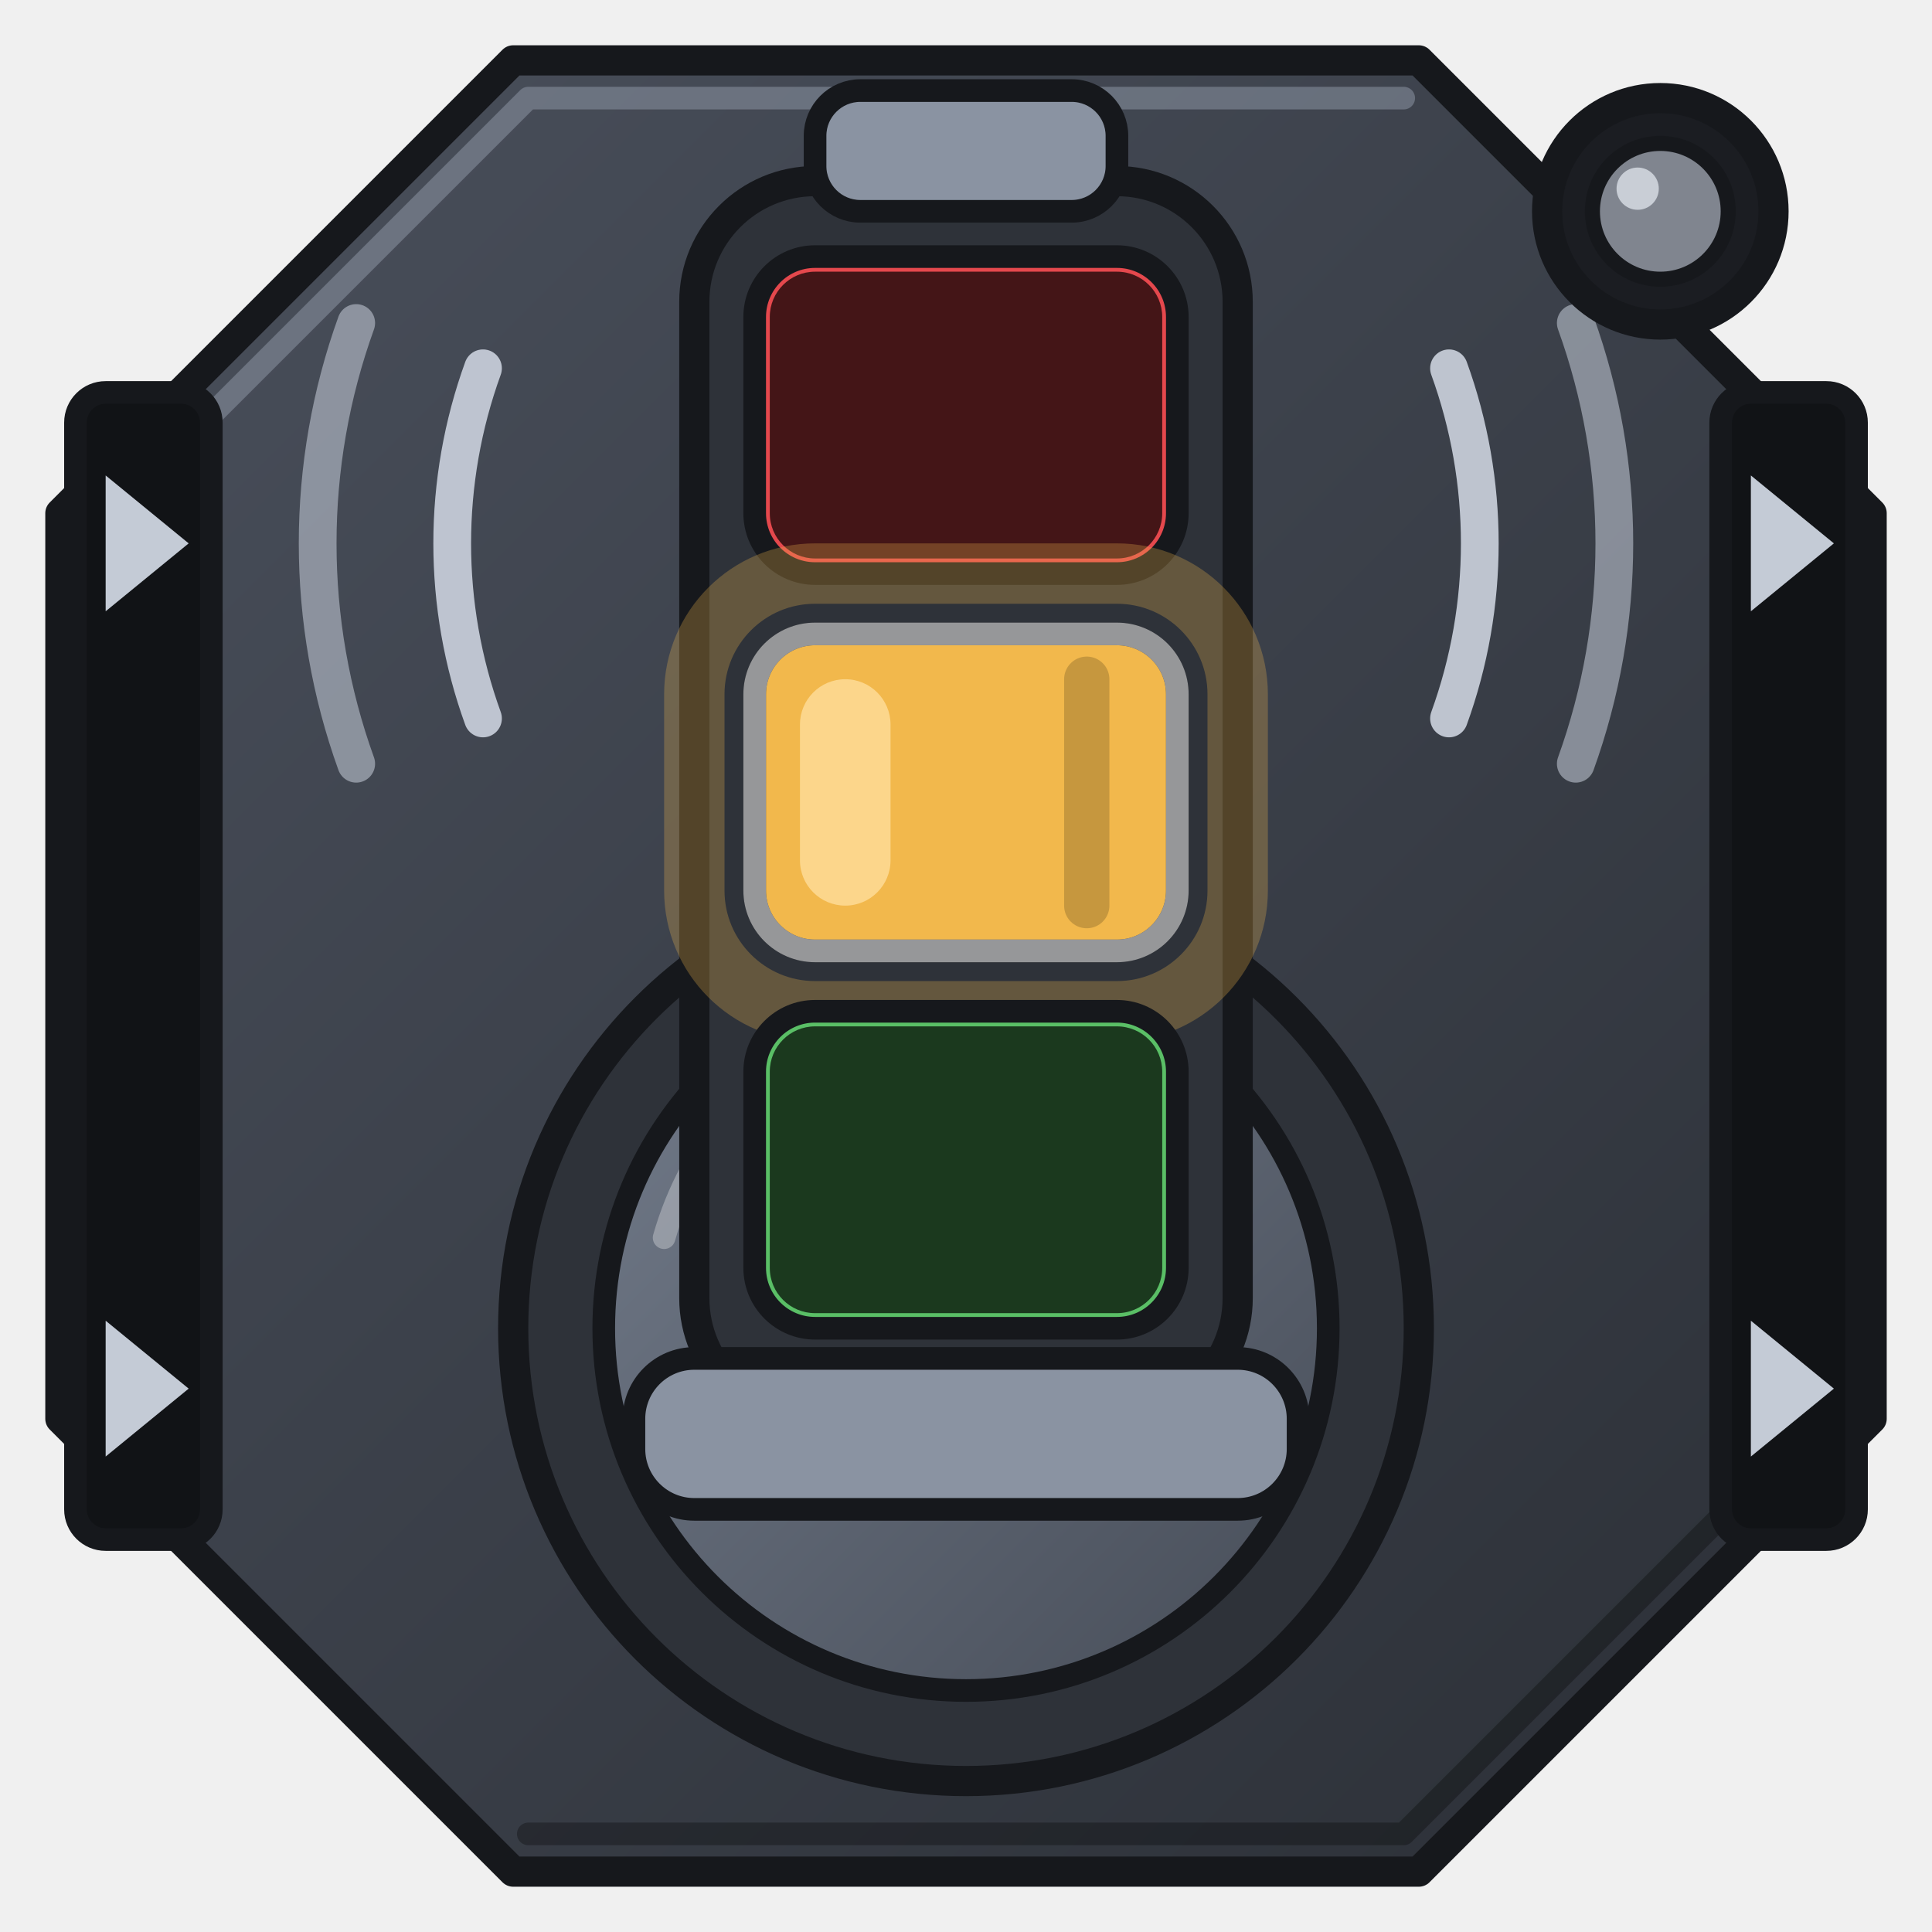
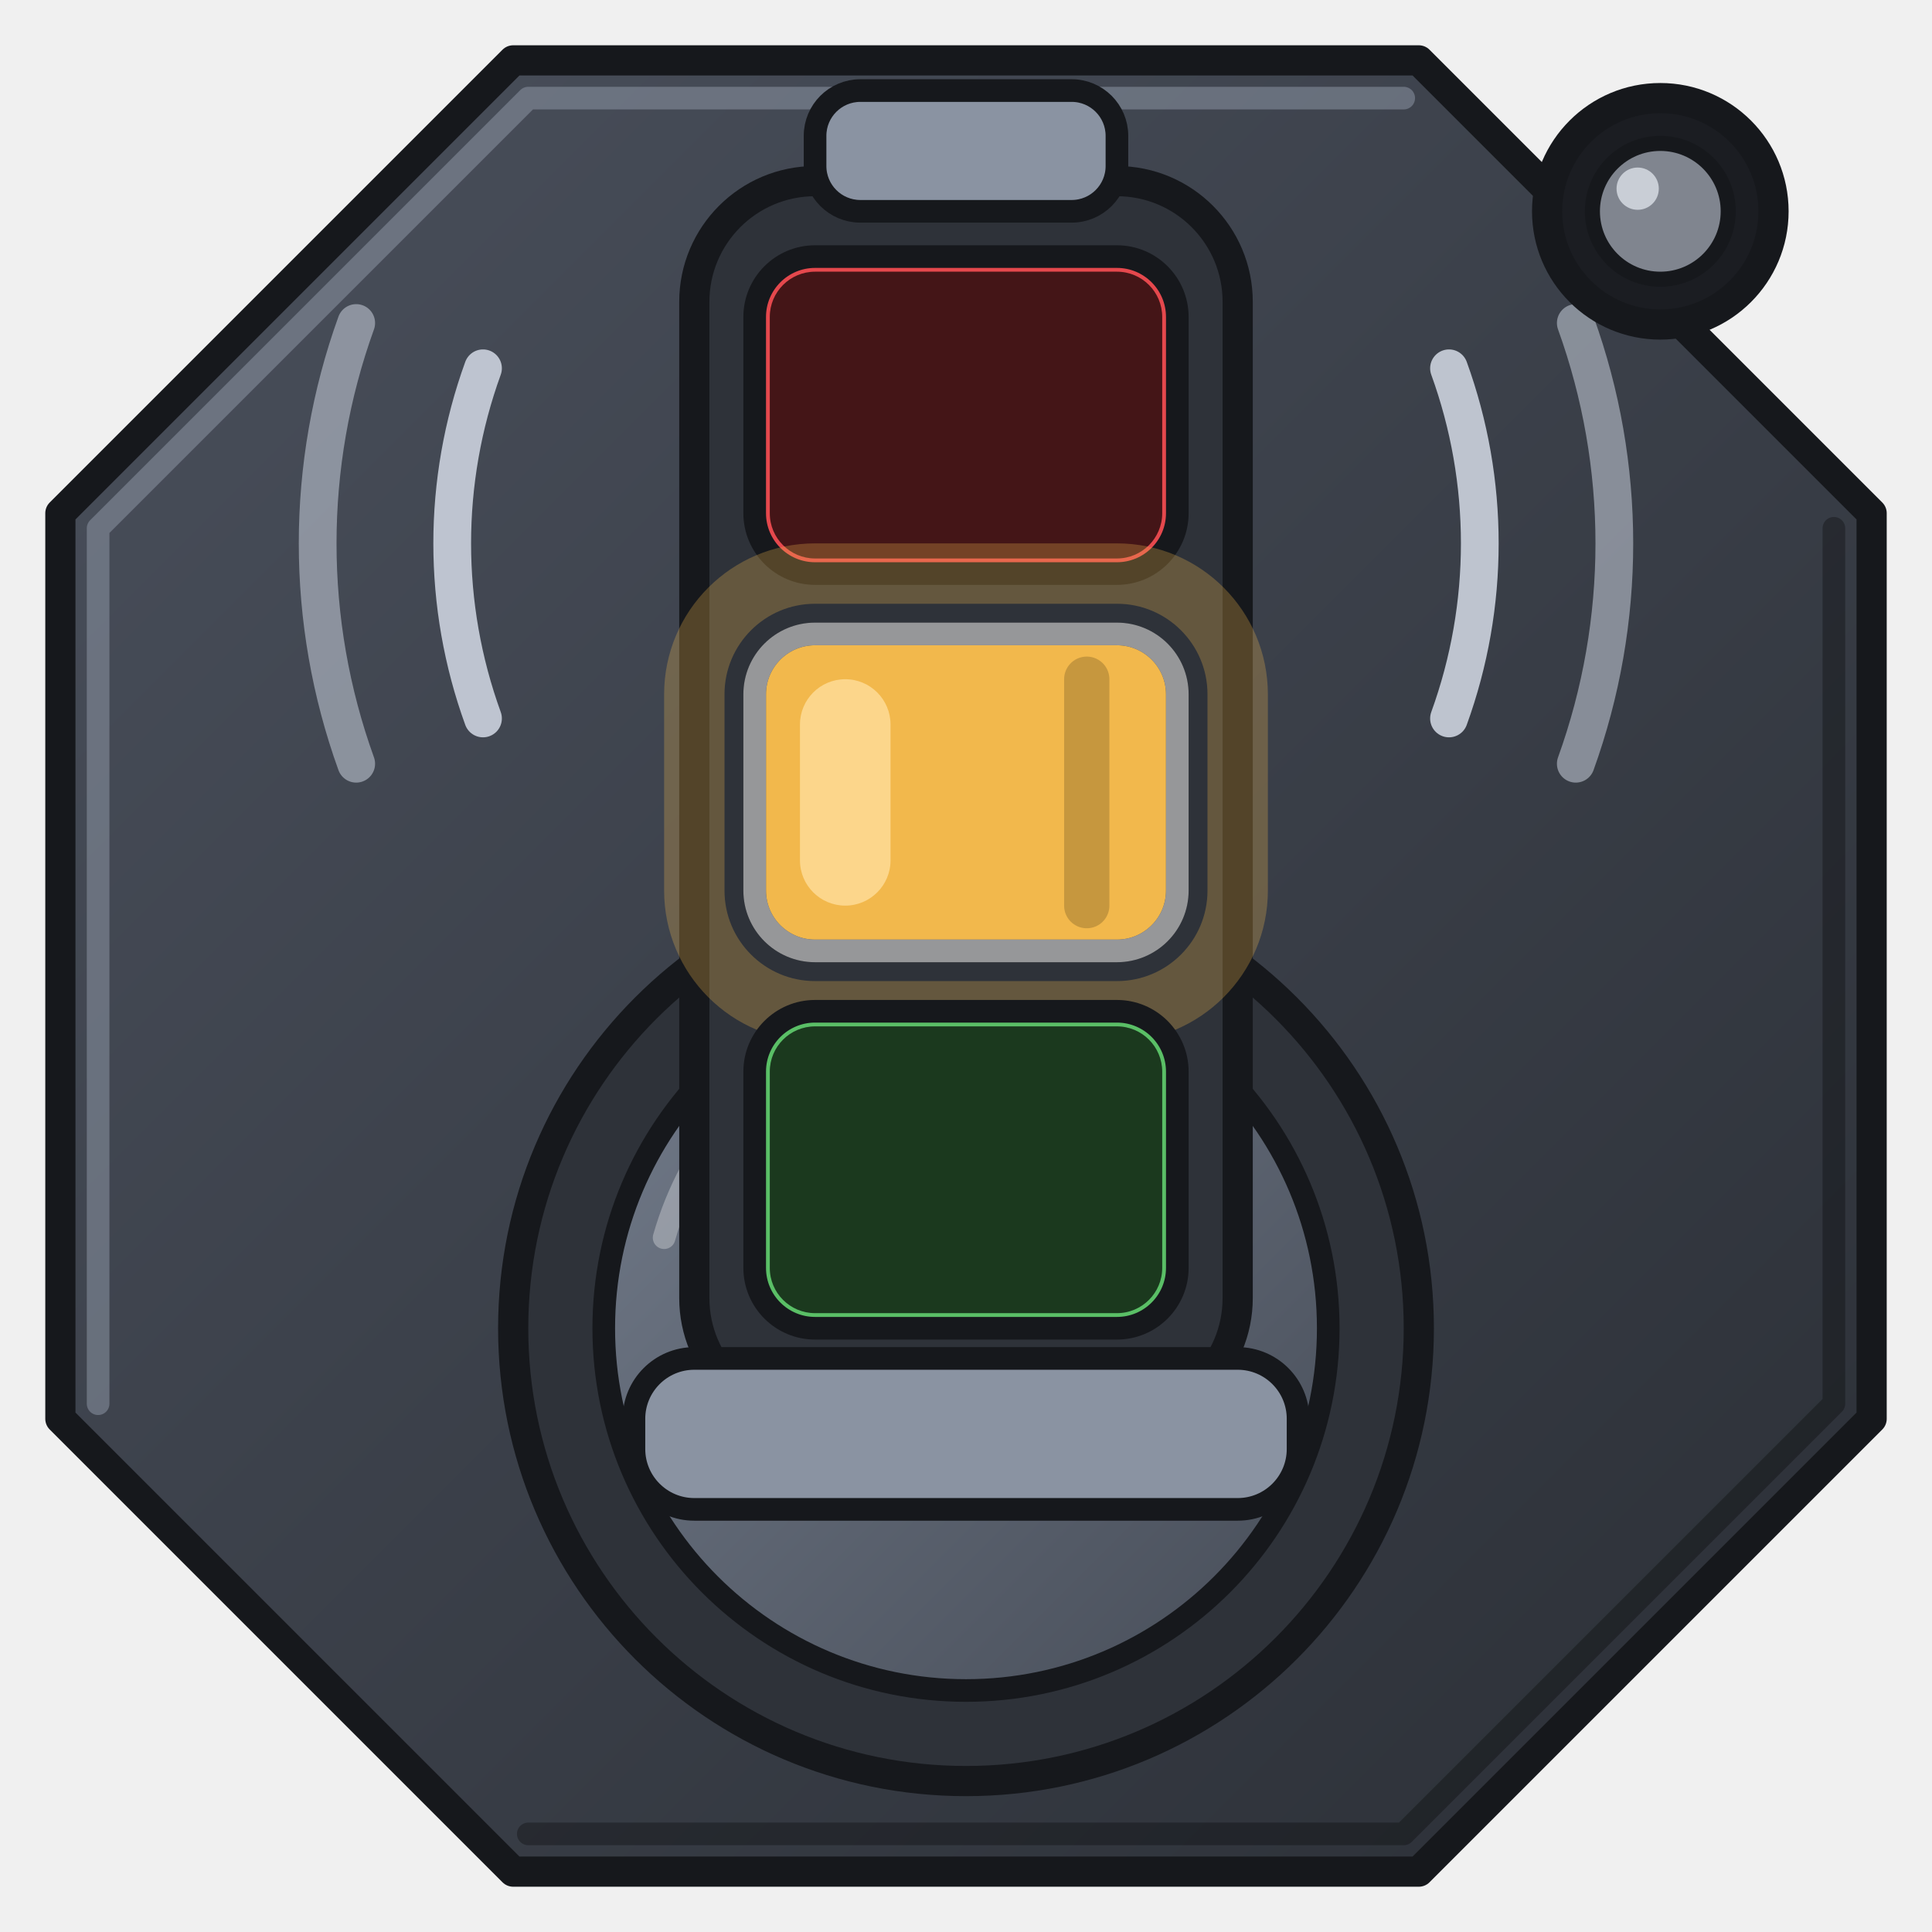
<svg xmlns="http://www.w3.org/2000/svg" width="128" height="128" viewBox="0 0 128 128">
  <defs>
    <linearGradient id="gb" x1="0" y1="0" x2="1" y2="1">
      <stop offset="0" stop-color="#4A505C" />
      <stop offset="1" stop-color="#2B2F36" />
    </linearGradient>
    <linearGradient id="gs" x1="0" y1="0" x2="1" y2="1">
      <stop offset="0" stop-color="#727B8A" />
      <stop offset="1" stop-color="#474D58" />
    </linearGradient>
  </defs>
  <path d="M34,4 L94,4 L124,34 L124,94 L94,124 L34,124 L4,94 L4,34 Z" fill="url(#gb)" stroke="#16181C" stroke-width="2" stroke-linejoin="round" stroke-linecap="round" />
  <path d="M35,6.5 H93 M6.5,35 V93 M35,6.5 L6.5,35" fill="none" stroke="#8A93A2" stroke-width="1.5" stroke-linejoin="round" stroke-linecap="round" opacity="0.55" />
  <path d="M35,121.5 H93 M121.5,35 V93 M93,121.5 L121.5,93" fill="none" stroke="#000000" stroke-width="1.5" stroke-linejoin="round" stroke-linecap="round" opacity="0.3" />
-   <rect x="5" y="26" width="9" height="76" rx="2" fill="#111316" stroke="#16181C" stroke-width="1.5" stroke-linejoin="round" stroke-linecap="round" />
-   <path d="M7,31.5 L12.5,36 L7,40.5 Z" fill="#C4CBD6" />
-   <path d="M7,87.5 L12.5,92 L7,96.5 Z" fill="#C4CBD6" />
-   <rect x="114" y="26" width="9" height="76" rx="2" fill="#111316" stroke="#16181C" stroke-width="1.5" stroke-linejoin="round" stroke-linecap="round" />
-   <path d="M116,31.5 L121.5,36 L116,40.5 Z" fill="#C4CBD6" />
-   <path d="M116,87.5 L121.5,92 L116,96.5 Z" fill="#C4CBD6" />
  <circle cx="64" cy="88" r="30" fill="#2E3239" stroke="#16181C" stroke-width="2" stroke-linejoin="round" stroke-linecap="round" />
  <circle cx="64" cy="88" r="24" fill="url(#gs)" stroke="#16181C" stroke-width="1.5" stroke-linejoin="round" stroke-linecap="round" />
  <path d="M44,82 A22,22 0 0 1 56,68" fill="none" stroke="#FFFFFF" stroke-width="1.5" stroke-linejoin="round" stroke-linecap="round" opacity="0.3" />
  <path d="M32.0,24.4 A34,34 0 0 0 32.0,47.6" fill="none" stroke="#C4CBD6" stroke-width="2.5" stroke-linejoin="round" stroke-linecap="round" opacity="0.95" />
  <path d="M96.0,47.6 A34,34 0 0 0 96.0,24.4" fill="none" stroke="#C4CBD6" stroke-width="2.5" stroke-linejoin="round" stroke-linecap="round" opacity="0.95" />
  <path d="M23.6,21.4 A43,43 0 0 0 23.6,50.6" fill="none" stroke="#C4CBD6" stroke-width="2.5" stroke-linejoin="round" stroke-linecap="round" opacity="0.57" />
  <path d="M104.4,50.6 A43,43 0 0 0 104.4,21.4" fill="none" stroke="#C4CBD6" stroke-width="2.5" stroke-linejoin="round" stroke-linecap="round" opacity="0.57" />
  <rect x="46" y="12" width="36" height="82" rx="8" fill="#2E3239" stroke="#16181C" stroke-width="2" stroke-linejoin="round" stroke-linecap="round" />
  <rect x="50" y="17" width="28" height="21" rx="4" fill="#E5484D" stroke="#16181C" stroke-width="1.5" stroke-linejoin="round" stroke-linecap="round" />
  <rect x="51" y="18" width="26" height="19" rx="3" fill="#000000" opacity="0.7" />
  <rect x="50" y="42" width="28" height="21" rx="4" fill="#F2B84C" stroke="#16181C" stroke-width="1.5" stroke-linejoin="round" stroke-linecap="round" />
  <rect x="46" y="38" width="36" height="29" rx="8" fill="none" stroke="#F2B84C" stroke-width="4" stroke-linejoin="round" stroke-linecap="round" opacity="0.28" />
  <rect x="53" y="45" width="6" height="15" rx="3" fill="#FFE0A0" opacity="0.75" />
  <path d="M72,45 V60" fill="none" stroke="#000000" stroke-width="3" stroke-linejoin="round" stroke-linecap="round" opacity="0.18" />
  <rect x="50" y="42" width="28" height="21" rx="4" fill="none" stroke="#FFFFFF" stroke-width="1.5" stroke-linejoin="round" stroke-linecap="round" opacity="0.55" />
  <rect x="50" y="67" width="28" height="21" rx="4" fill="#5ABF66" stroke="#16181C" stroke-width="1.5" stroke-linejoin="round" stroke-linecap="round" />
  <rect x="51" y="68" width="26" height="19" rx="3" fill="#000000" opacity="0.7" />
  <rect x="54" y="6" width="20" height="8" rx="3" fill="#8A93A2" stroke="#16181C" stroke-width="1.5" stroke-linejoin="round" stroke-linecap="round" />
  <rect x="42" y="90" width="44" height="10" rx="4" fill="#8A93A2" stroke="#16181C" stroke-width="1.5" stroke-linejoin="round" stroke-linecap="round" />
  <circle cx="110" cy="14" r="7.5" fill="#1B1D22" stroke="#16181C" stroke-width="2" stroke-linejoin="round" stroke-linecap="round" />
  <circle cx="110" cy="14" r="4.5" fill="#80858F" stroke="#16181C" stroke-width="1" stroke-linejoin="round" stroke-linecap="round" />
  <circle cx="108.5" cy="12.5" r="1.4" fill="#C9CED6" />
</svg>
